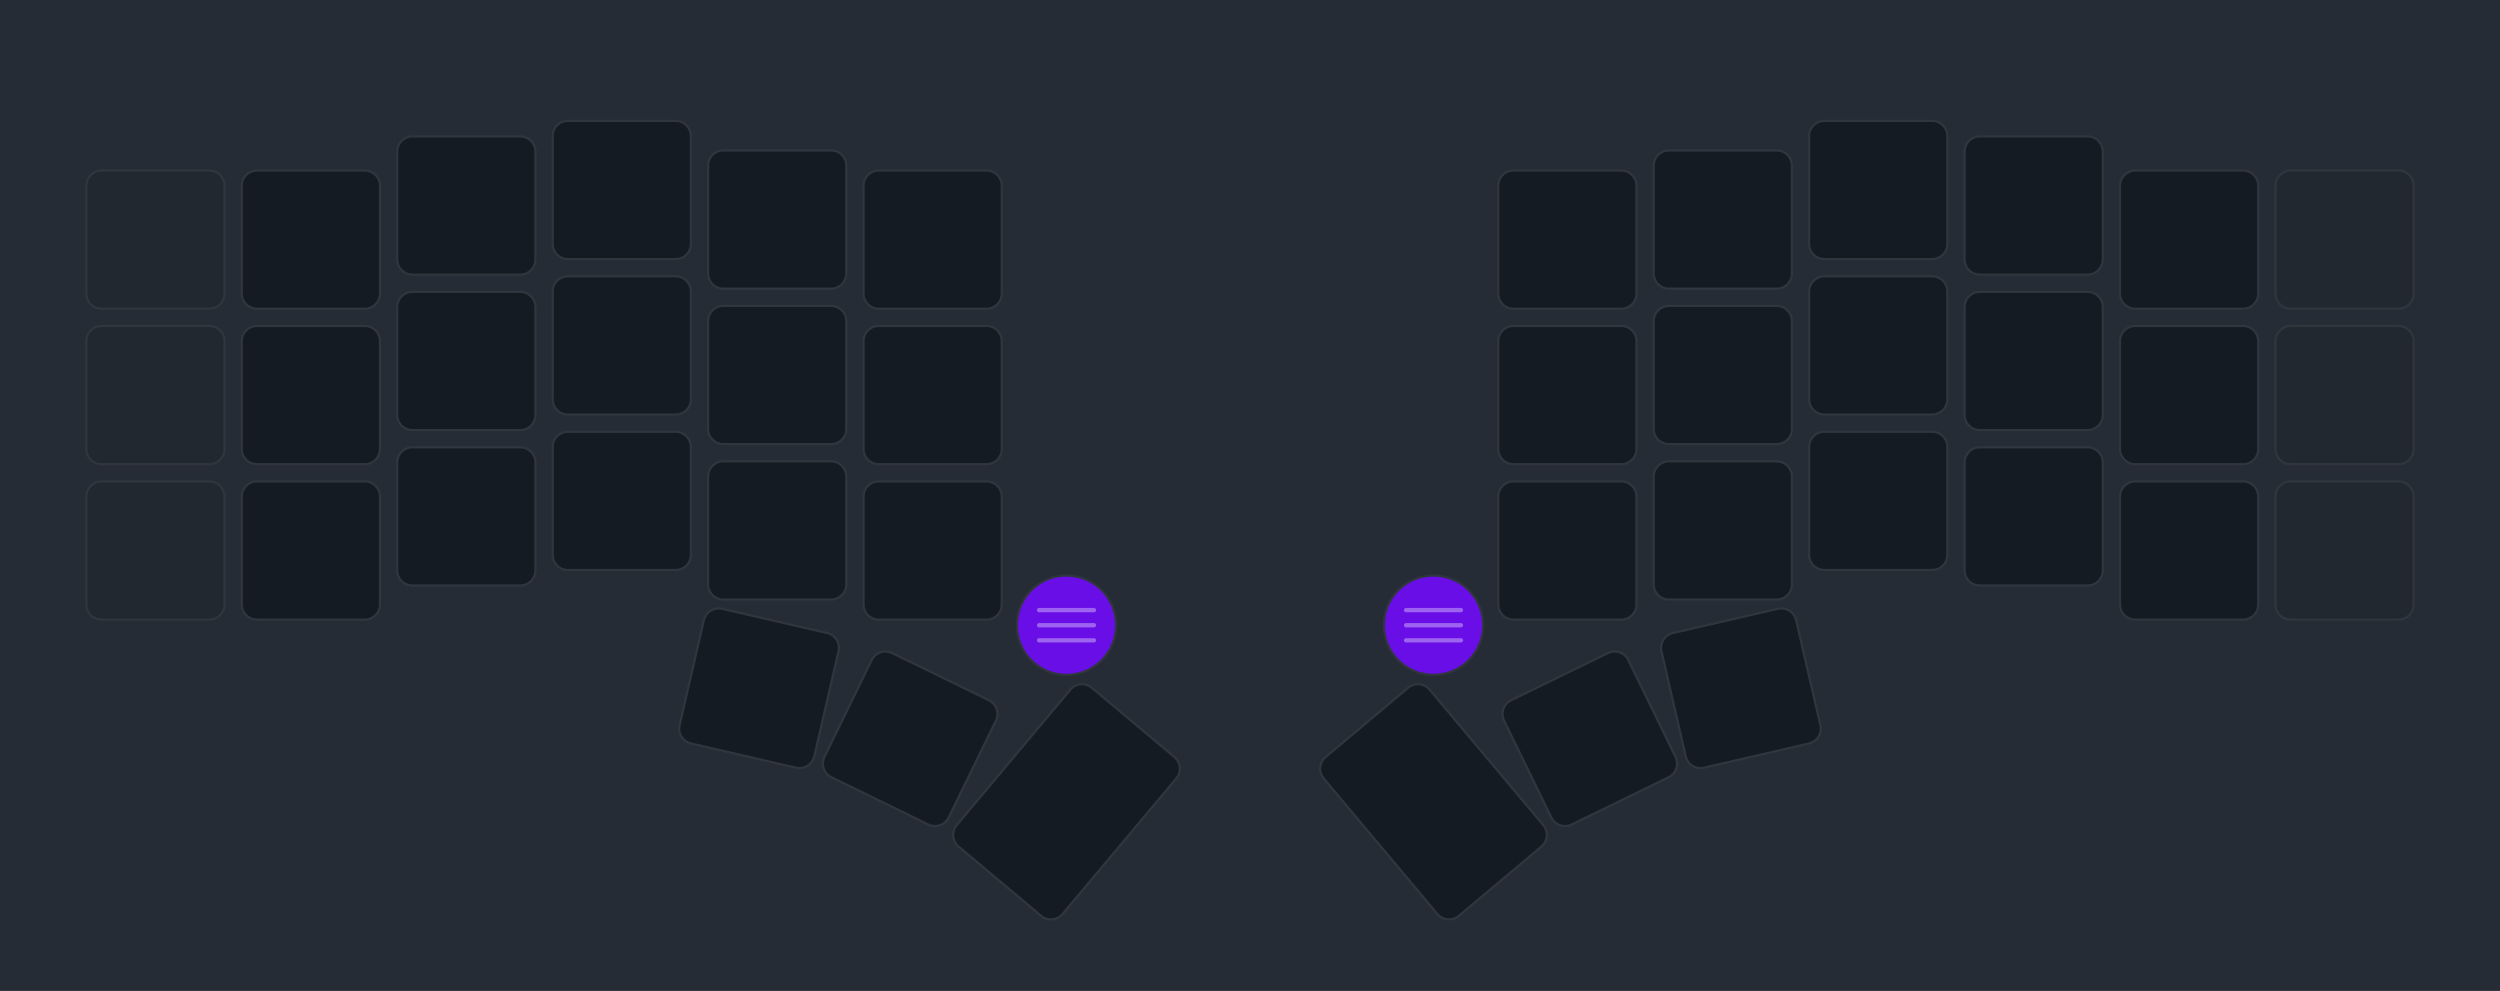
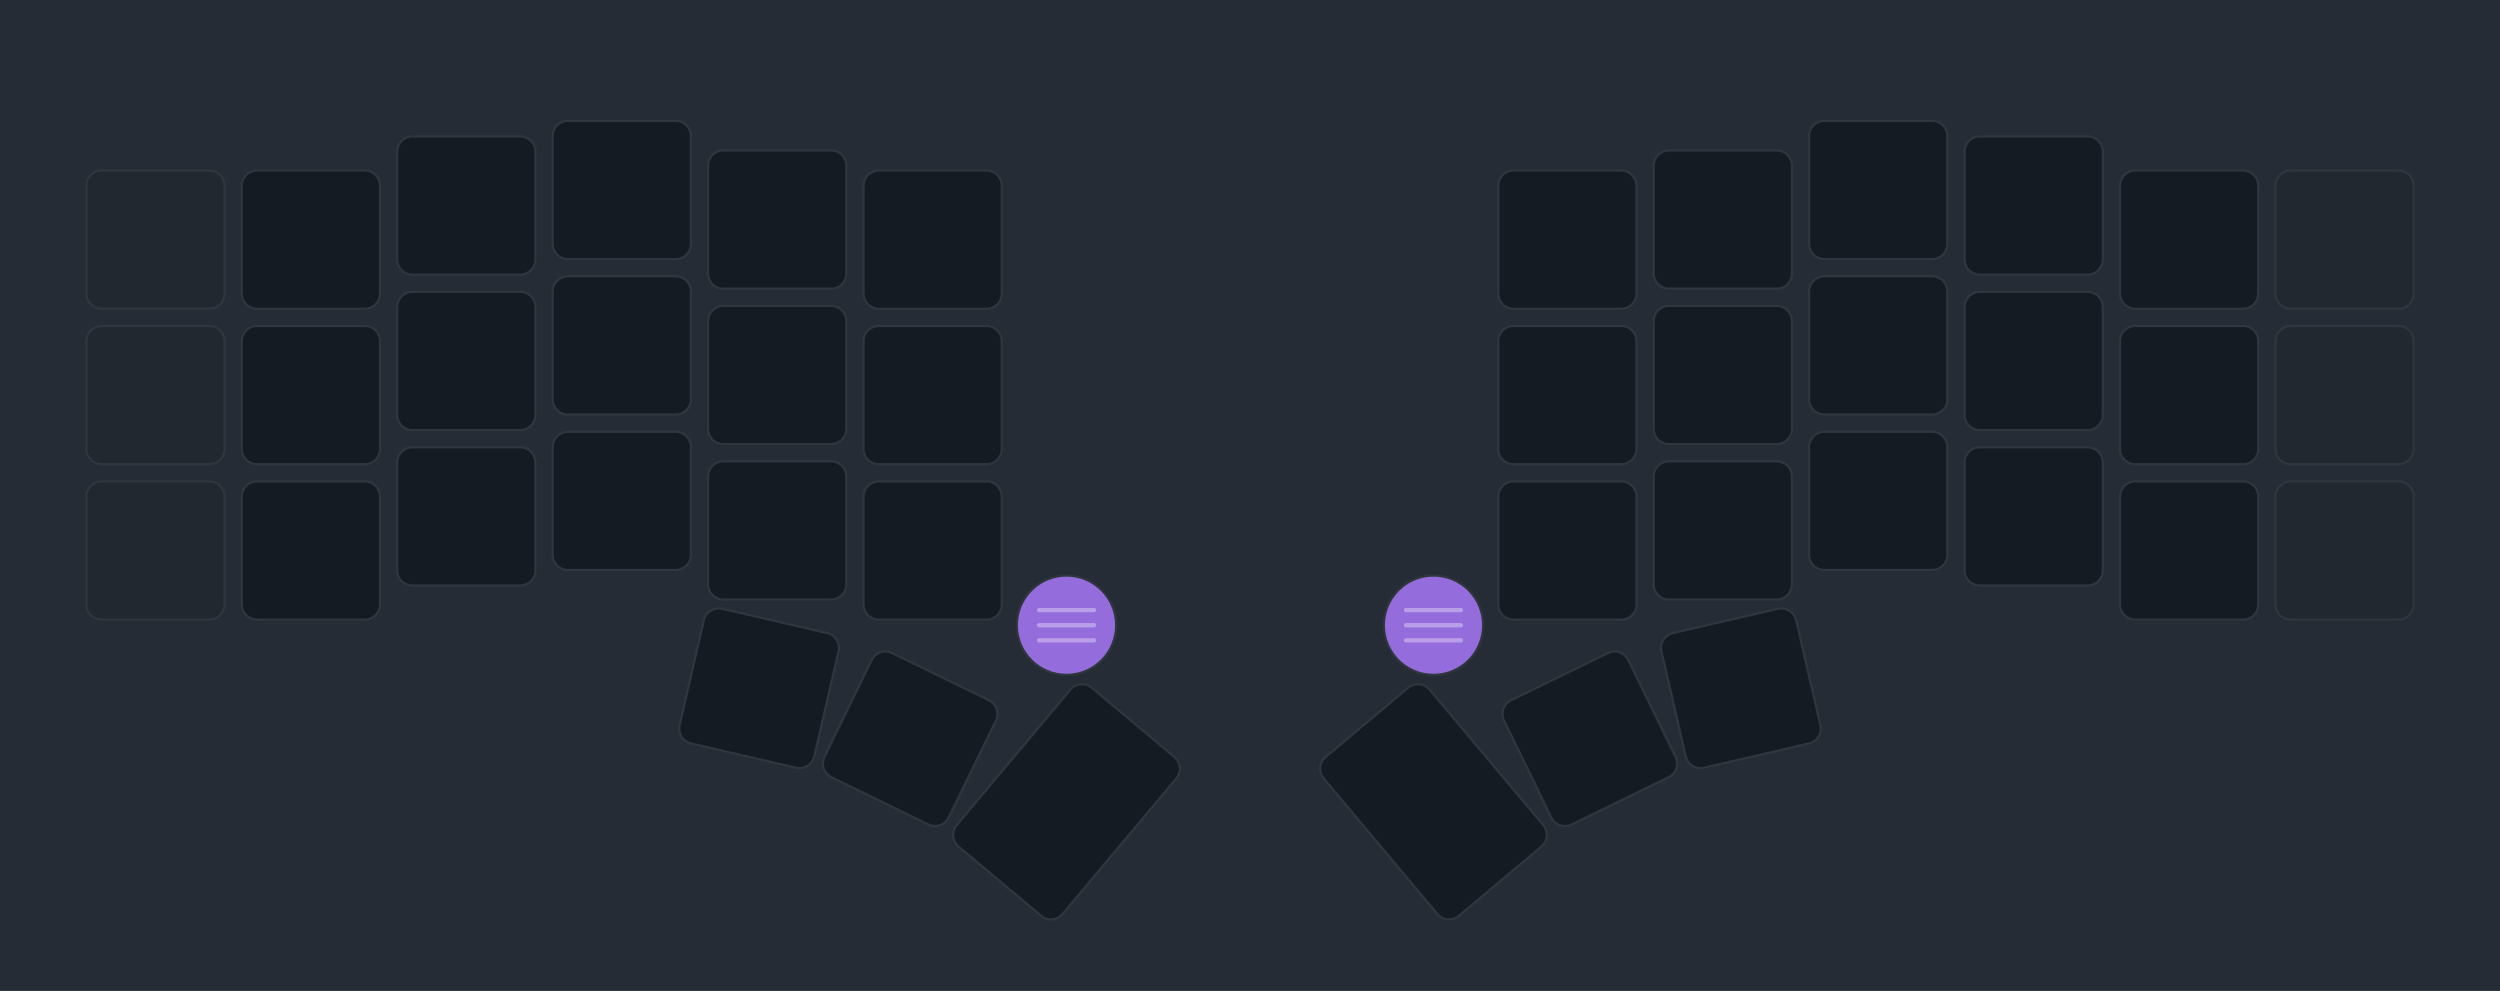
<svg xmlns="http://www.w3.org/2000/svg" viewBox="0 0 1158 459" width="1158" height="459" role="img" aria-label="Scoot physical layout">
  <style>
  .canvas { fill: #262c36; }
  .cap { stroke: #30363d; stroke-width: 1; }
  .enc { stroke: #30363d; stroke-width: 1; }
  .enc-tread { stroke: rgba(255,255,255,0.35); stroke-width: 2; stroke-linecap: round; }
</style>
  <rect class="canvas" x="0" y="0" width="1158" height="459" />
  <g transform="rotate(0 72.0 111.0)">
    <rect class="cap" x="40.0" y="79.0" width="64.0" height="64.0" rx="7" fill="#212830" />
  </g>
  <g transform="rotate(0 72.0 183.0)">
    <rect class="cap" x="40.0" y="151.0" width="64.0" height="64.0" rx="7" fill="#212830" />
  </g>
  <g transform="rotate(0 72.0 255.0)">
    <rect class="cap" x="40.0" y="223.0" width="64.0" height="64.0" rx="7" fill="#212830" />
  </g>
  <g transform="rotate(0 144.0 111.0)">
    <rect class="cap" x="112.0" y="79.0" width="64.0" height="64.0" rx="7" fill="#151b23" />
  </g>
  <g transform="rotate(0 144.0 183.0)">
    <rect class="cap" x="112.0" y="151.0" width="64.0" height="64.0" rx="7" fill="#151b23" />
  </g>
  <g transform="rotate(0 144.0 255.0)">
    <rect class="cap" x="112.0" y="223.0" width="64.0" height="64.0" rx="7" fill="#151b23" />
  </g>
  <g transform="rotate(0 216.0 95.2)">
    <rect class="cap" x="184.0" y="63.2" width="64.0" height="64.0" rx="7" fill="#151b23" />
  </g>
  <g transform="rotate(0 216.0 167.2)">
    <rect class="cap" x="184.0" y="135.2" width="64.0" height="64.0" rx="7" fill="#151b23" />
  </g>
  <g transform="rotate(0 216.0 239.2)">
    <rect class="cap" x="184.0" y="207.2" width="64.0" height="64.0" rx="7" fill="#151b23" />
  </g>
  <g transform="rotate(0 288.0 88.0)">
    <rect class="cap" x="256.0" y="56.0" width="64.0" height="64.0" rx="7" fill="#151b23" />
  </g>
  <g transform="rotate(0 288.0 160.0)">
    <rect class="cap" x="256.0" y="128.0" width="64.0" height="64.0" rx="7" fill="#151b23" />
  </g>
  <g transform="rotate(0 288.0 232.0)">
    <rect class="cap" x="256.0" y="200.0" width="64.0" height="64.0" rx="7" fill="#151b23" />
  </g>
  <g transform="rotate(0 360.0 101.7)">
    <rect class="cap" x="328.0" y="69.7" width="64.0" height="64.0" rx="7" fill="#151b23" />
  </g>
  <g transform="rotate(0 360.0 173.7)">
    <rect class="cap" x="328.0" y="141.7" width="64.0" height="64.0" rx="7" fill="#151b23" />
  </g>
  <g transform="rotate(0 360.0 245.7)">
    <rect class="cap" x="328.0" y="213.7" width="64.0" height="64.0" rx="7" fill="#151b23" />
  </g>
  <g transform="rotate(0 432.0 111.0)">
    <rect class="cap" x="400.0" y="79.0" width="64.0" height="64.0" rx="7" fill="#151b23" />
  </g>
  <g transform="rotate(0 432.0 183.0)">
    <rect class="cap" x="400.0" y="151.0" width="64.0" height="64.0" rx="7" fill="#151b23" />
  </g>
  <g transform="rotate(0 432.0 255.0)">
    <rect class="cap" x="400.0" y="223.0" width="64.0" height="64.0" rx="7" fill="#151b23" />
  </g>
  <g transform="rotate(13 351.6 318.8)">
    <rect class="cap" x="319.6" y="286.8" width="64.0" height="64.0" rx="7" fill="#151b23" />
  </g>
  <g transform="rotate(26 421.6 342.2)">
    <rect class="cap" x="389.6" y="310.2" width="64.0" height="64.0" rx="7" fill="#151b23" />
  </g>
  <g transform="rotate(40 494.0 371.4)">
    <rect class="cap" x="462.0" y="323.4" width="64.0" height="96.0" rx="7" fill="#151b23" />
  </g>
-   <circle class="enc" cx="494.0" cy="289.6" r="23.0" fill="#690ee6" />
+   <circle class="enc" cx="494.0" cy="289.6" r="23.0" fill="#946cdc" />
  <line class="enc-tread" x1="481.3" y1="282.6" x2="506.7" y2="282.6" />
  <line class="enc-tread" x1="481.3" y1="289.6" x2="506.7" y2="289.6" />
  <line class="enc-tread" x1="481.3" y1="296.6" x2="506.7" y2="296.6" />
  <g transform="rotate(0 1086.0 111.0)">
    <rect class="cap" x="1054.0" y="79.0" width="64.0" height="64.0" rx="7" fill="#212830" />
  </g>
  <g transform="rotate(0 1086.0 183.0)">
    <rect class="cap" x="1054.0" y="151.0" width="64.0" height="64.0" rx="7" fill="#212830" />
  </g>
  <g transform="rotate(0 1086.0 255.0)">
    <rect class="cap" x="1054.0" y="223.0" width="64.0" height="64.0" rx="7" fill="#212830" />
  </g>
  <g transform="rotate(0 1014.0 111.0)">
    <rect class="cap" x="982.0" y="79.0" width="64.0" height="64.0" rx="7" fill="#151b23" />
  </g>
  <g transform="rotate(0 1014.0 183.0)">
    <rect class="cap" x="982.0" y="151.0" width="64.0" height="64.0" rx="7" fill="#151b23" />
  </g>
  <g transform="rotate(0 1014.0 255.0)">
    <rect class="cap" x="982.0" y="223.0" width="64.0" height="64.0" rx="7" fill="#151b23" />
  </g>
  <g transform="rotate(0 942.0 95.2)">
    <rect class="cap" x="910.0" y="63.2" width="64.0" height="64.0" rx="7" fill="#151b23" />
  </g>
  <g transform="rotate(0 942.0 167.2)">
    <rect class="cap" x="910.0" y="135.2" width="64.0" height="64.0" rx="7" fill="#151b23" />
  </g>
  <g transform="rotate(0 942.0 239.2)">
    <rect class="cap" x="910.0" y="207.2" width="64.0" height="64.0" rx="7" fill="#151b23" />
  </g>
  <g transform="rotate(0 870.0 88.0)">
    <rect class="cap" x="838.0" y="56.0" width="64.0" height="64.0" rx="7" fill="#151b23" />
  </g>
  <g transform="rotate(0 870.0 160.0)">
    <rect class="cap" x="838.0" y="128.0" width="64.0" height="64.0" rx="7" fill="#151b23" />
  </g>
  <g transform="rotate(0 870.0 232.0)">
    <rect class="cap" x="838.0" y="200.0" width="64.0" height="64.0" rx="7" fill="#151b23" />
  </g>
  <g transform="rotate(0 798.0 101.7)">
    <rect class="cap" x="766.0" y="69.7" width="64.0" height="64.0" rx="7" fill="#151b23" />
  </g>
  <g transform="rotate(0 798.0 173.7)">
    <rect class="cap" x="766.0" y="141.7" width="64.0" height="64.0" rx="7" fill="#151b23" />
  </g>
  <g transform="rotate(0 798.0 245.7)">
    <rect class="cap" x="766.0" y="213.7" width="64.0" height="64.0" rx="7" fill="#151b23" />
  </g>
  <g transform="rotate(0 726.0 111.0)">
    <rect class="cap" x="694.0" y="79.0" width="64.0" height="64.0" rx="7" fill="#151b23" />
  </g>
  <g transform="rotate(0 726.0 183.0)">
    <rect class="cap" x="694.0" y="151.0" width="64.0" height="64.0" rx="7" fill="#151b23" />
  </g>
  <g transform="rotate(0 726.0 255.0)">
    <rect class="cap" x="694.0" y="223.0" width="64.0" height="64.0" rx="7" fill="#151b23" />
  </g>
  <g transform="rotate(-13 806.4 318.8)">
    <rect class="cap" x="774.4" y="286.8" width="64.0" height="64.0" rx="7" fill="#151b23" />
  </g>
  <g transform="rotate(-26 736.4 342.2)">
    <rect class="cap" x="704.4" y="310.2" width="64.0" height="64.0" rx="7" fill="#151b23" />
  </g>
  <g transform="rotate(-40 664.0 371.4)">
    <rect class="cap" x="632.0" y="323.4" width="64.0" height="96.0" rx="7" fill="#151b23" />
  </g>
-   <circle class="enc" cx="664.0" cy="289.6" r="23.0" fill="#690ee6" />
+   <circle class="enc" cx="664.0" cy="289.6" r="23.0" fill="#946cdc" />
  <line class="enc-tread" x1="651.3" y1="282.6" x2="676.7" y2="282.6" />
  <line class="enc-tread" x1="651.3" y1="289.6" x2="676.7" y2="289.6" />
  <line class="enc-tread" x1="651.3" y1="296.6" x2="676.7" y2="296.6" />
</svg>
